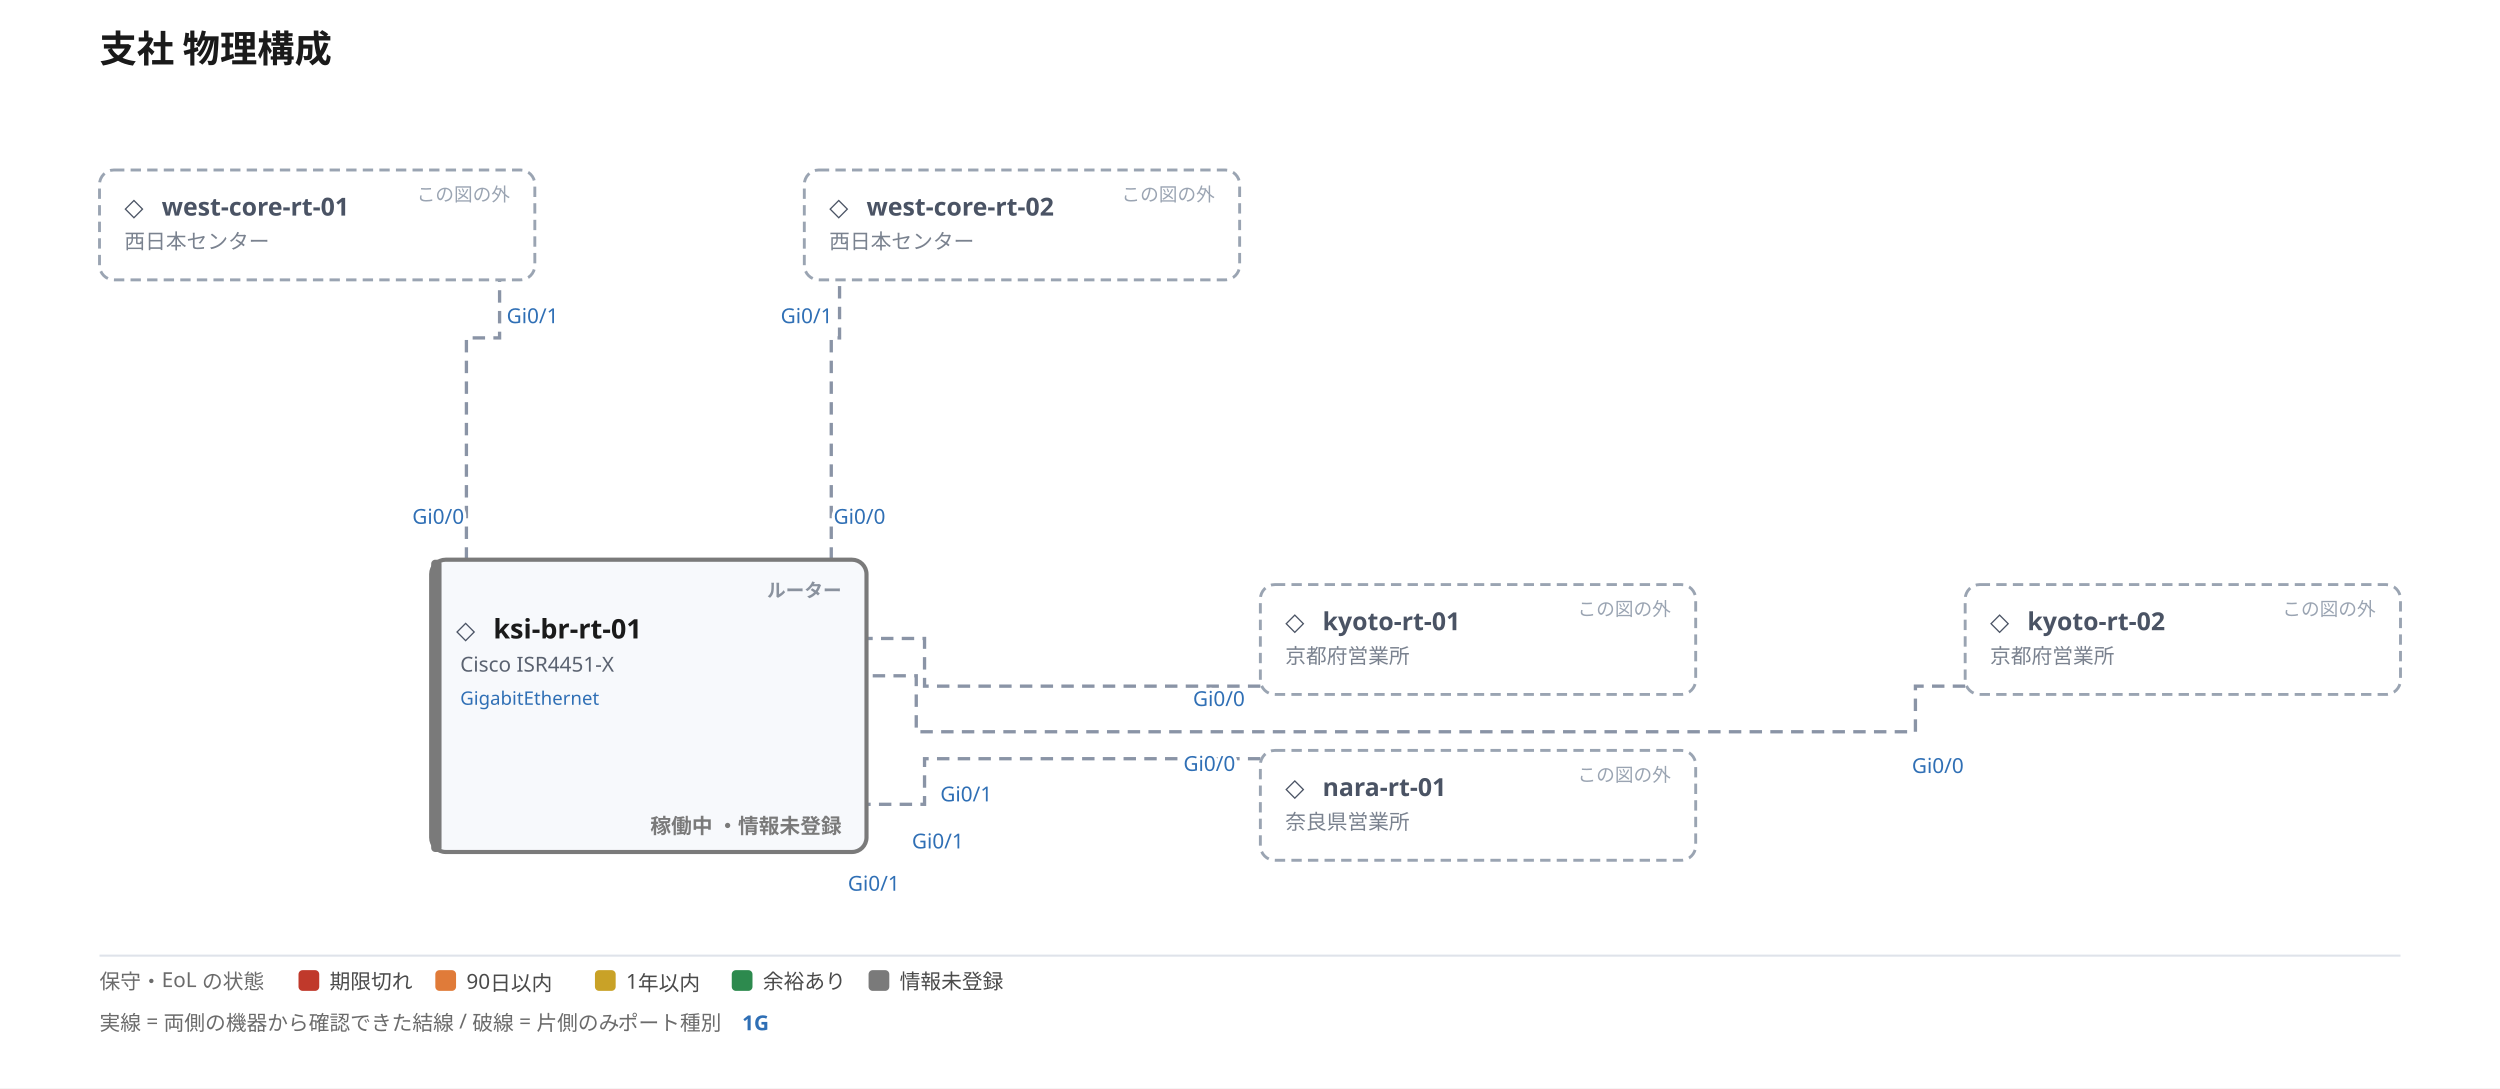
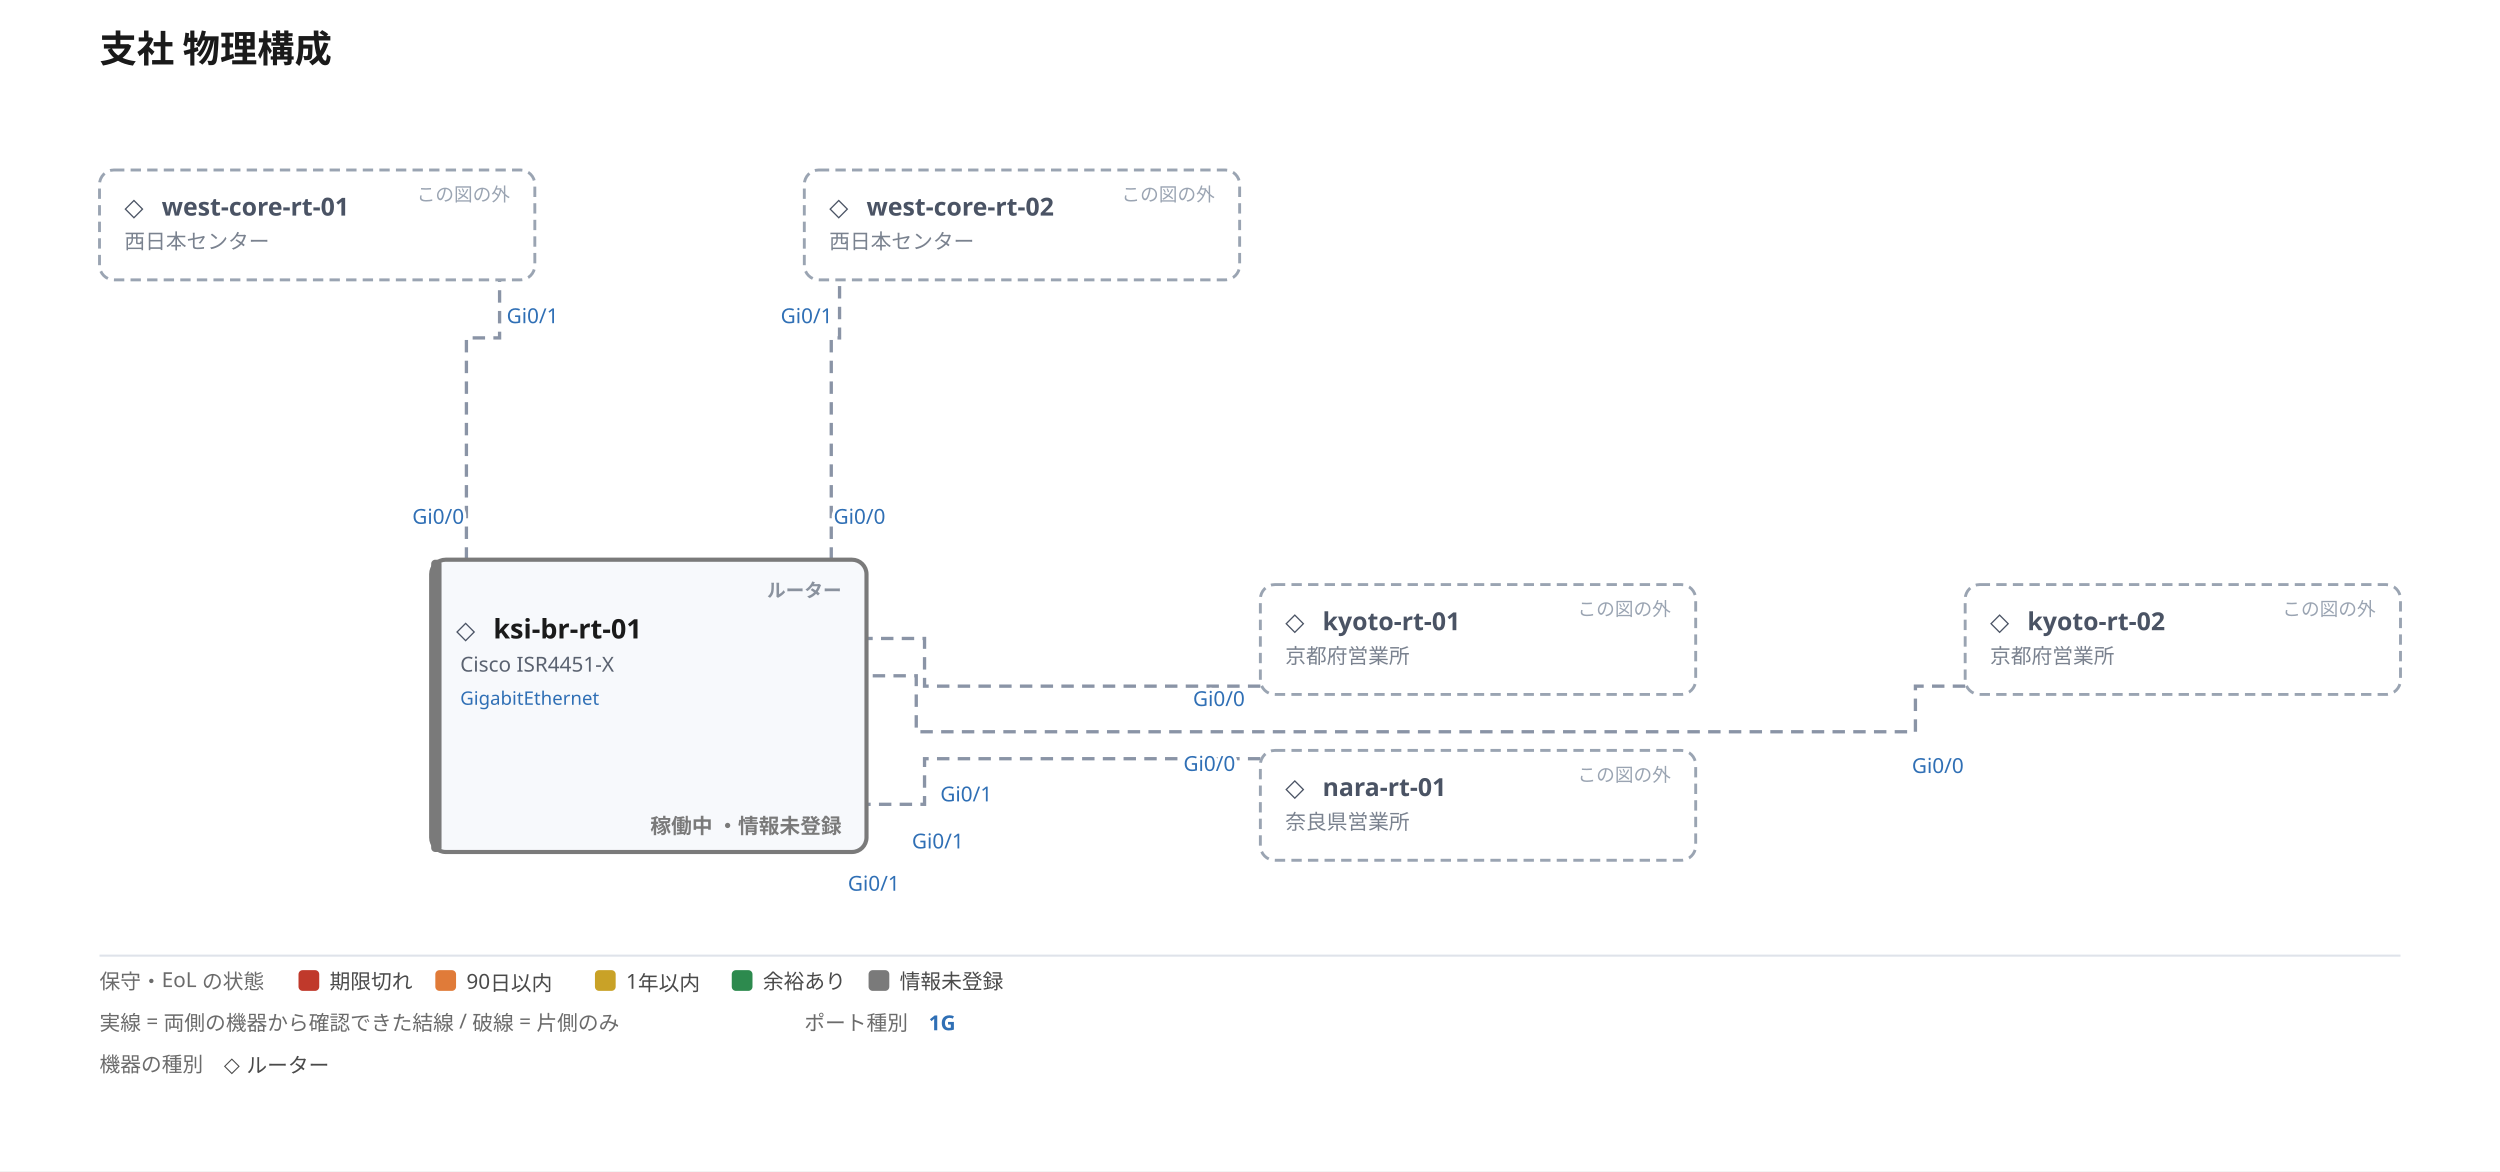
- <svg xmlns="http://www.w3.org/2000/svg" width="1206" height="525" viewBox="0 0 1206 525" font-family="'Yu Gothic', 'Hiragino Kaku Gothic ProN', Meiryo, 'Noto Sans JP', sans-serif">
+ <svg xmlns="http://www.w3.org/2000/svg" width="1206" height="565" viewBox="0 0 1206 565" font-family="'Yu Gothic', 'Hiragino Kaku Gothic ProN', Meiryo, 'Noto Sans JP', sans-serif">
  <rect width="100%" height="100%" fill="#ffffff" />
  <text x="48" y="30" font-size="18" font-weight="700" fill="#1a1a1a">支社 物理構成</text>
  <polyline points="225,270 225,163 241,163 241,135" fill="none" stroke="#8a94a6" stroke-width="1.6" stroke-dasharray="6 4" />
  <text class="port-label" x="223.9" y="252.7" font-size="10" fill="#2f6fb5" text-anchor="end" paint-order="stroke" stroke="#ffffff" stroke-width="3">Gi0/0</text>
  <text class="port-label" x="244.4" y="155.9" font-size="10" fill="#2f6fb5" text-anchor="start" paint-order="stroke" stroke="#ffffff" stroke-width="3">Gi0/1</text>
  <polyline points="401,270 401,163 405,163 405,135" fill="none" stroke="#8a94a6" stroke-width="1.6" stroke-dasharray="6 4" />
  <text class="port-label" x="402.1" y="252.7" font-size="10" fill="#2f6fb5" text-anchor="start" paint-order="stroke" stroke="#ffffff" stroke-width="3">Gi0/0</text>
  <text class="port-label" x="401.6" y="155.9" font-size="10" fill="#2f6fb5" text-anchor="end" paint-order="stroke" stroke="#ffffff" stroke-width="3">Gi0/1</text>
  <polyline points="608,331 446,331 446,308 418,308" fill="none" stroke="#8a94a6" stroke-width="1.6" stroke-dasharray="6 4" />
  <text class="port-label" x="600.5" y="340.6" font-size="10" fill="#2f6fb5" text-anchor="end" paint-order="stroke" stroke="#ffffff" stroke-width="3">Gi0/0</text>
  <text class="port-label" x="453.6" y="386.6" font-size="10" fill="#2f6fb5" text-anchor="start" paint-order="stroke" stroke="#ffffff" stroke-width="3">Gi0/1</text>
  <polyline points="948,331 924,331 924,353 442,353 442,326 418,326" fill="none" stroke="#8a94a6" stroke-width="1.6" stroke-dasharray="6 4" />
  <text class="port-label" x="947.3" y="372.9" font-size="10" fill="#2f6fb5" text-anchor="end" paint-order="stroke" stroke="#ffffff" stroke-width="3">Gi0/0</text>
  <text class="port-label" x="439.9" y="409.3" font-size="10" fill="#2f6fb5" text-anchor="start" paint-order="stroke" stroke="#ffffff" stroke-width="3">Gi0/1</text>
  <polyline points="608,366 446,366 446,388 418,388" fill="none" stroke="#8a94a6" stroke-width="1.6" stroke-dasharray="6 4" />
  <text class="port-label" x="595.9" y="371.9" font-size="10" fill="#2f6fb5" text-anchor="end" paint-order="stroke" stroke="#ffffff" stroke-width="3">Gi0/0</text>
  <text class="port-label" x="409.0" y="429.7" font-size="10" fill="#2f6fb5" text-anchor="start" paint-order="stroke" stroke="#ffffff" stroke-width="3">Gi0/1</text>
  <g>
    <rect x="48" y="82" width="210" height="53" rx="7" fill="none" stroke="#9aa4b2" stroke-width="1.4" stroke-dasharray="5 3" />
    <text x="60" y="104" font-size="12" fill="#4a5364">◇</text>
    <text x="78" y="104" font-size="12" font-weight="700" fill="#4a5364">west-core-rt-01</text>
    <text x="60" y="120" font-size="10" fill="#7a828f">西日本センター</text>
    <text x="246" y="97" font-size="9" fill="#9aa4b2" text-anchor="end">この図の外</text>
  </g>
  <g>
    <rect x="388" y="82" width="210" height="53" rx="7" fill="none" stroke="#9aa4b2" stroke-width="1.4" stroke-dasharray="5 3" />
    <text x="400" y="104" font-size="12" fill="#4a5364">◇</text>
    <text x="418" y="104" font-size="12" font-weight="700" fill="#4a5364">west-core-rt-02</text>
    <text x="400" y="120" font-size="10" fill="#7a828f">西日本センター</text>
    <text x="586" y="97" font-size="9" fill="#9aa4b2" text-anchor="end">この図の外</text>
  </g>
  <g>
    <rect x="208" y="270" width="210" height="141" rx="7" fill="#f7f9fc" stroke="#7a7a7a" stroke-width="2" />
    <rect x="208" y="270" width="5" height="141" rx="2" fill="#7a7a7a" />
    <text x="406" y="288" font-size="9" font-weight="700" fill="#8a929e" text-anchor="end">ルーター</text>
    <text x="220" y="308" font-size="12" fill="#4a5364">◇</text>
    <text x="238" y="308" font-size="13" font-weight="700" fill="#1a1a1a">ksi-br-rt-01</text>
    <text x="222" y="324" font-size="10" fill="#5a6270">Cisco ISR4451-X</text>
    <text x="222" y="340" font-size="9">
      <tspan fill="#2f6fb5">GigabitEthernet</tspan>
    </text>
    <text x="406" y="402" font-size="10" font-weight="600" fill="#7a7a7a" text-anchor="end">稼働中 ・情報未登録</text>
  </g>
  <g>
    <rect x="608" y="282" width="210" height="53" rx="7" fill="none" stroke="#9aa4b2" stroke-width="1.4" stroke-dasharray="5 3" />
    <text x="620" y="304" font-size="12" fill="#4a5364">◇</text>
    <text x="638" y="304" font-size="12" font-weight="700" fill="#4a5364">kyoto-rt-01</text>
    <text x="620" y="320" font-size="10" fill="#7a828f">京都府営業所</text>
    <text x="806" y="297" font-size="9" fill="#9aa4b2" text-anchor="end">この図の外</text>
  </g>
  <g>
    <rect x="948" y="282" width="210" height="53" rx="7" fill="none" stroke="#9aa4b2" stroke-width="1.4" stroke-dasharray="5 3" />
    <text x="960" y="304" font-size="12" fill="#4a5364">◇</text>
    <text x="978" y="304" font-size="12" font-weight="700" fill="#4a5364">kyoto-rt-02</text>
    <text x="960" y="320" font-size="10" fill="#7a828f">京都府営業所</text>
    <text x="1146" y="297" font-size="9" fill="#9aa4b2" text-anchor="end">この図の外</text>
  </g>
  <g>
    <rect x="608" y="362" width="210" height="53" rx="7" fill="none" stroke="#9aa4b2" stroke-width="1.4" stroke-dasharray="5 3" />
    <text x="620" y="384" font-size="12" fill="#4a5364">◇</text>
    <text x="638" y="384" font-size="12" font-weight="700" fill="#4a5364">nara-rt-01</text>
    <text x="620" y="400" font-size="10" fill="#7a828f">奈良県営業所</text>
    <text x="806" y="377" font-size="9" fill="#9aa4b2" text-anchor="end">この図の外</text>
  </g>
  <line x1="48" y1="461" x2="1158" y2="461" stroke="#dfe3ea" stroke-width="1" />
  <text x="48" y="477" font-size="10" fill="#6b6b6b">保守・EoL の状態</text>
  <rect x="144" y="468" width="10" height="10" rx="2" fill="#c0392b" />
  <text x="159" y="477" font-size="10" fill="#4a4a4a">期限切れ</text>
  <rect x="210" y="468" width="10" height="10" rx="2" fill="#e07b39" />
  <text x="225" y="477" font-size="10" fill="#4a4a4a">90日以内</text>
  <rect x="287" y="468" width="10" height="10" rx="2" fill="#c9a227" />
  <text x="302" y="477" font-size="10" fill="#4a4a4a">1年以内</text>
  <rect x="353" y="468" width="10" height="10" rx="2" fill="#2d8a4e" />
  <text x="368" y="477" font-size="10" fill="#4a4a4a">余裕あり</text>
  <rect x="419" y="468" width="10" height="10" rx="2" fill="#7a7a7a" />
  <text x="434" y="477" font-size="10" fill="#4a4a4a">情報未登録</text>
  <text x="48" y="497" font-size="10" fill="#6b6b6b">実線 = 両側の機器から確認できた結線 / 破線 = 片側のみ</text>
-   <text x="298" y="497" font-size="10" fill="#6b6b6b">ポート種別</text>
-   <text x="358" y="497" font-size="10" fill="#2f6fb5" font-weight="700">1G</text>
+   <text x="388" y="497" font-size="10" fill="#6b6b6b">ポート種別</text>
+   <text x="448" y="497" font-size="10" fill="#2f6fb5" font-weight="700">1G</text>
+   <text x="48" y="517" font-size="10" fill="#6b6b6b">機器の種別</text>
+   <text x="108" y="517" font-size="10" fill="#4a4a4a">◇ ルーター</text>
</svg>
